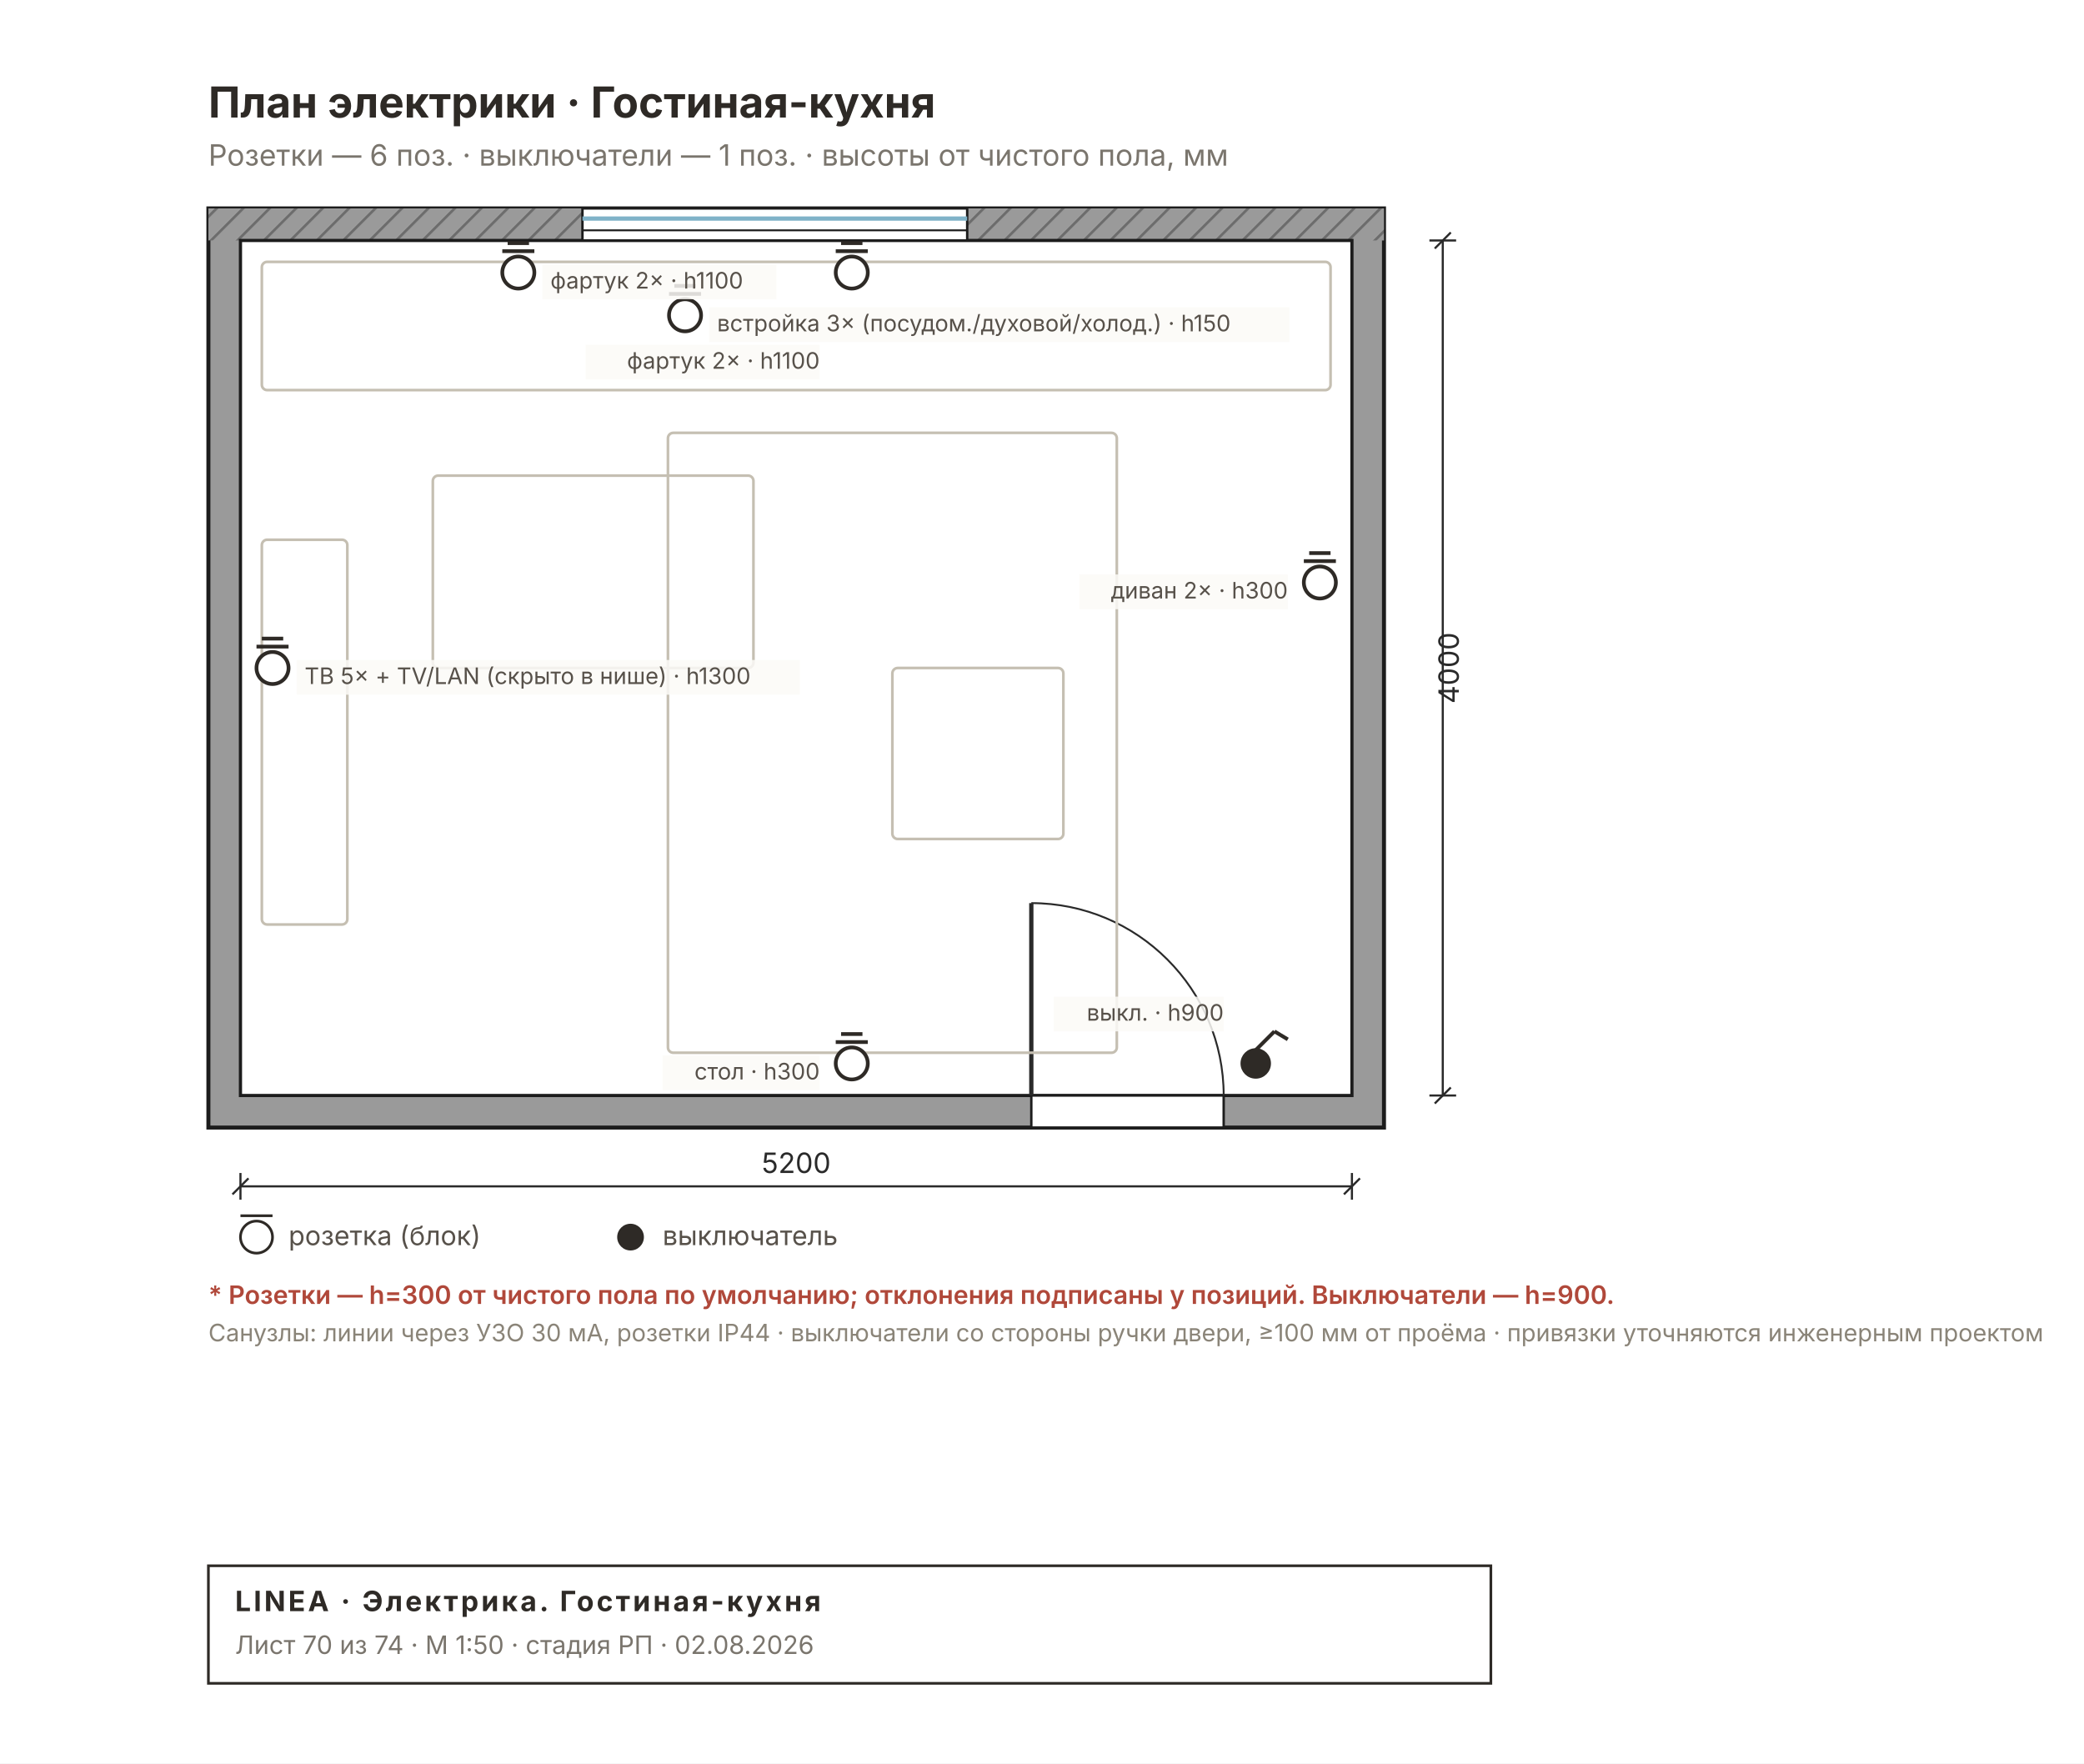
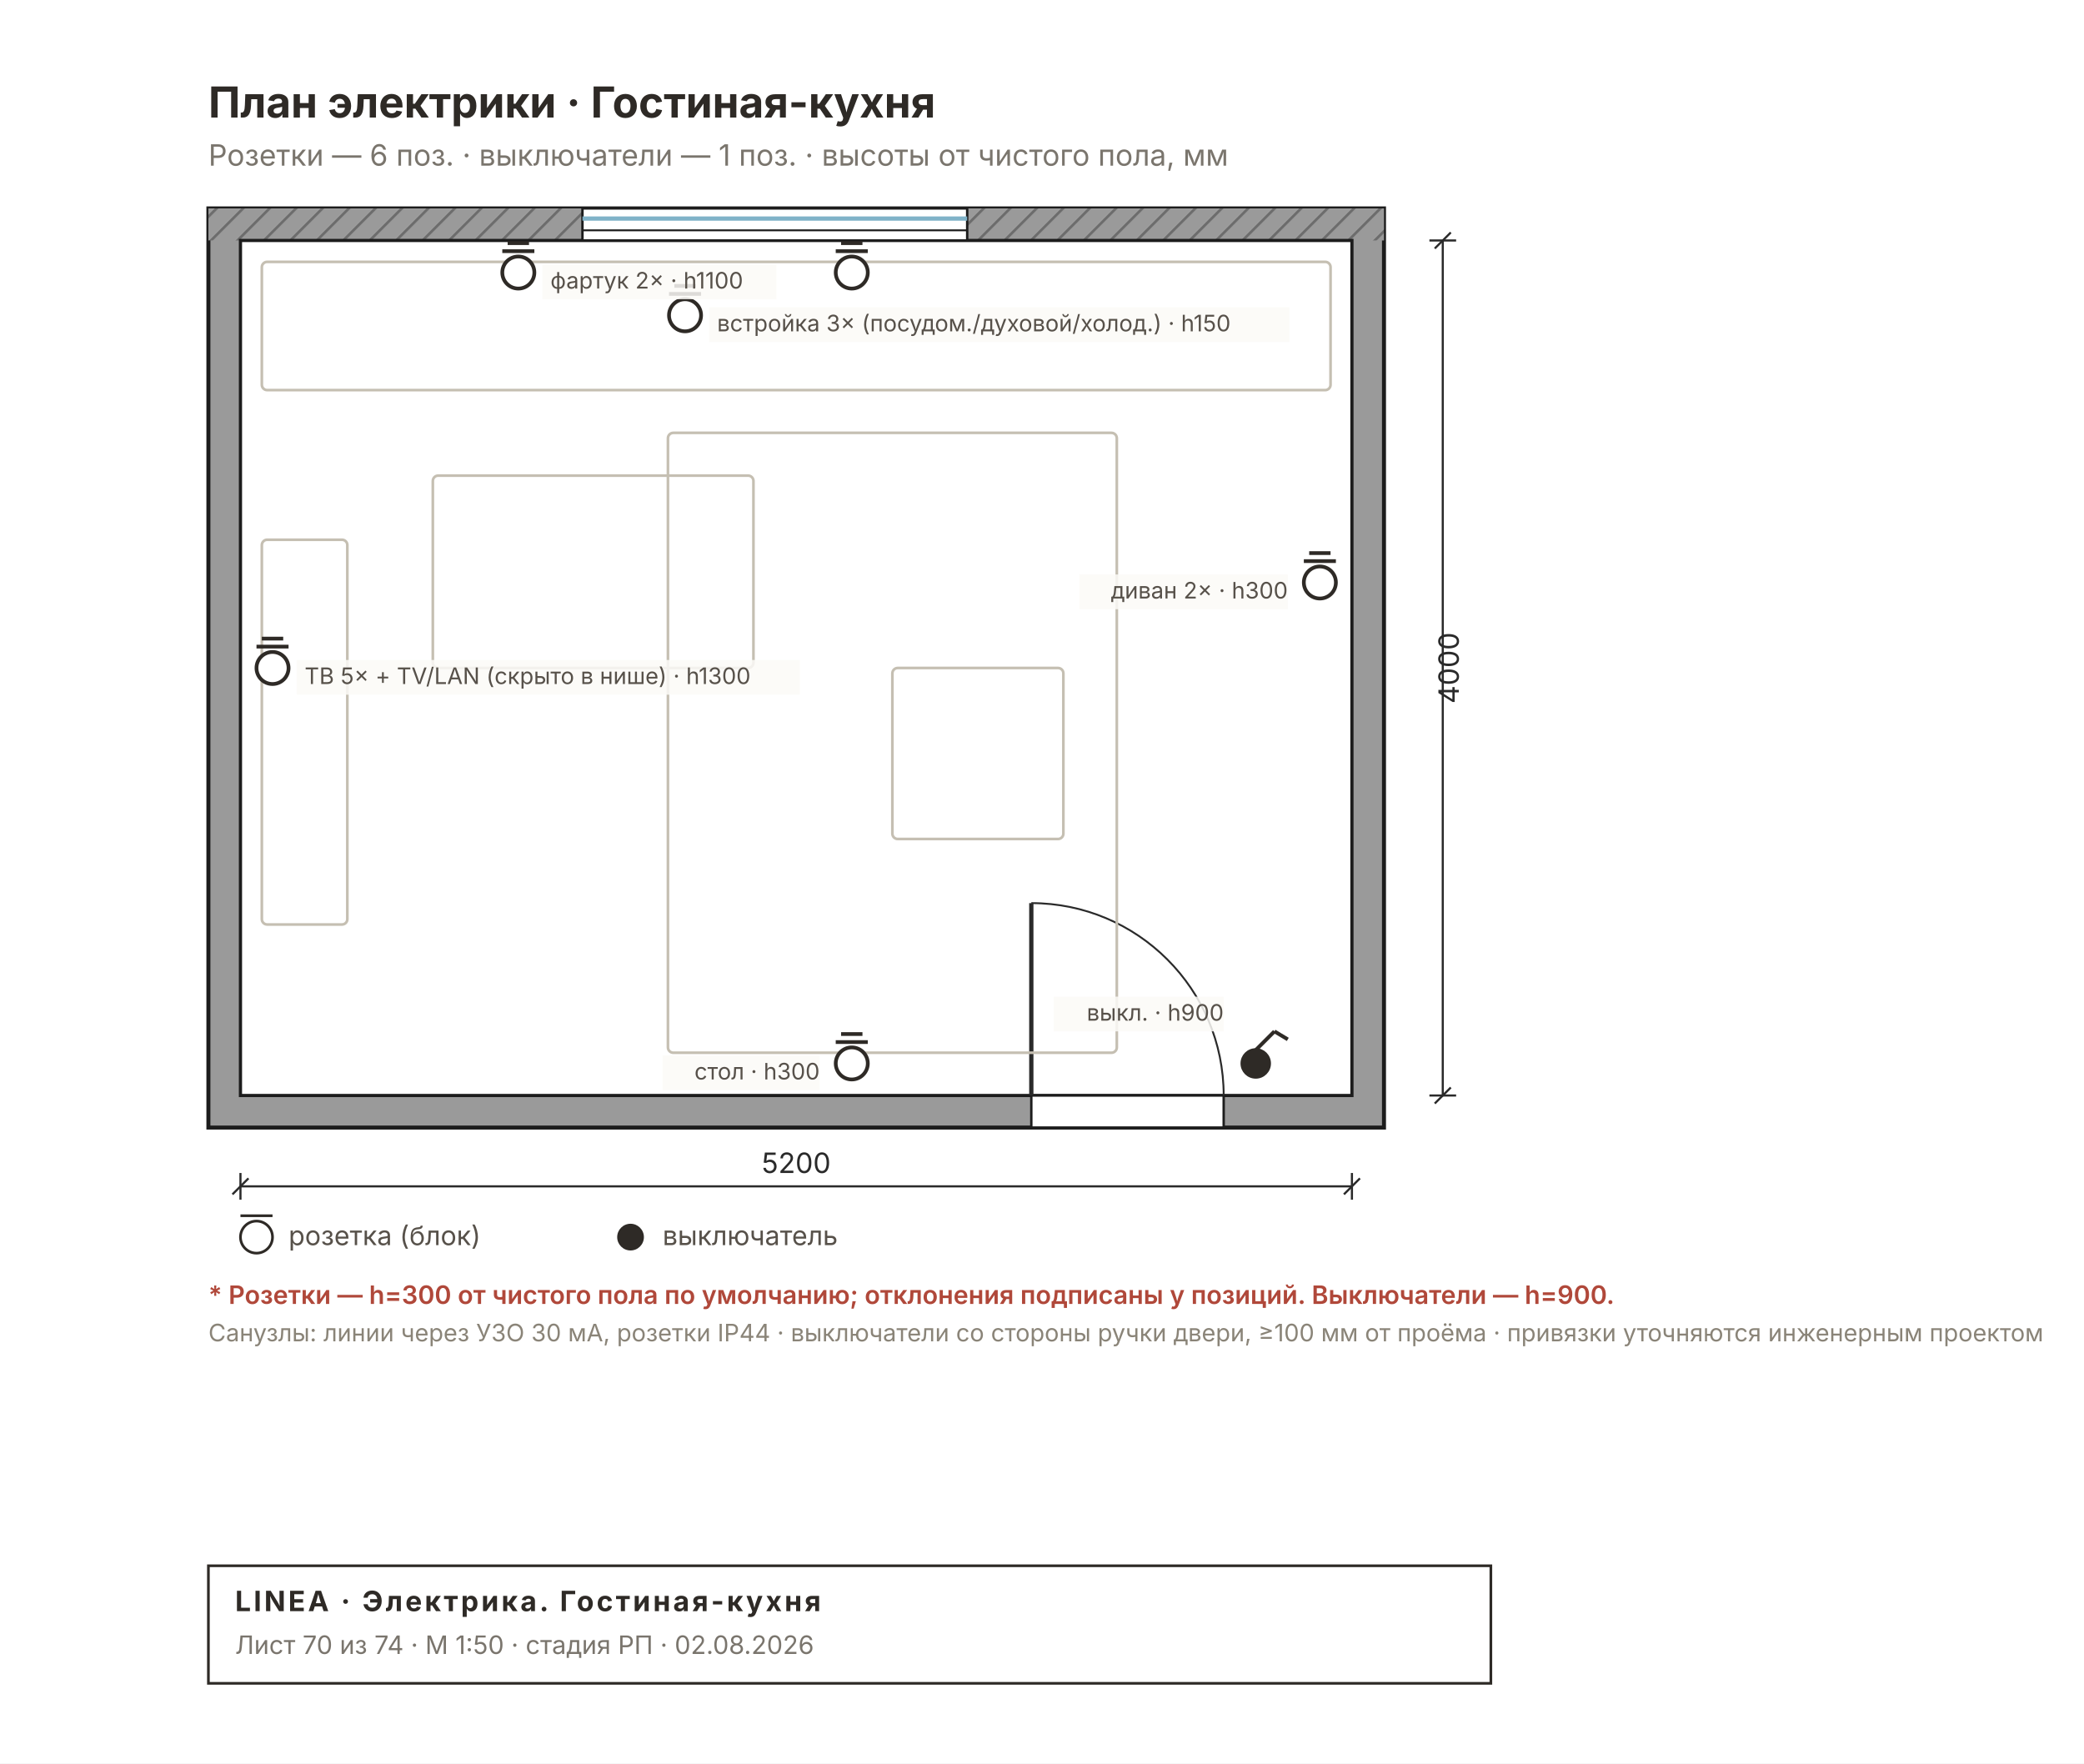
<svg xmlns="http://www.w3.org/2000/svg" width="780" height="660" viewBox="0 0 780 660" font-family="Inter, &quot;Helvetica Neue&quot;, Arial, sans-serif">
  <rect width="780" height="660" fill="#FFFFFF" />
  <defs>
    <pattern id="rh70" width="7" height="7" patternUnits="userSpaceOnUse" patternTransform="rotate(45)">
      <rect width="7" height="7" fill="#9A9A9A" />
      <line x1="0" y1="0" x2="0" y2="7" stroke="#6E6E6E" stroke-width="2" />
    </pattern>
  </defs>
  <rect x="78" y="78" width="440" height="344" fill="#9A9A9A" stroke="#1C1C1C" stroke-width="1.5" />
  <rect x="78" y="78" width="440" height="12" fill="url(#rh70)" />
  <rect x="90" y="90" width="416" height="320" fill="#FFFFFF" stroke="#1C1C1C" stroke-width="1.2" />
  <rect x="218" y="78" width="144" height="12" fill="#FFFFFF" stroke="#1C1C1C" stroke-width="0.9" />
  <line x1="218" y1="81.8" x2="362" y2="81.8" stroke="#7FB2C8" stroke-width="1.6" />
  <line x1="218" y1="86.2" x2="362" y2="86.2" stroke="#1C1C1C" stroke-width="0.7" />
  <rect x="386" y="410" width="72" height="12" fill="#FFFFFF" stroke="#1C1C1C" stroke-width="0.9" />
  <line x1="386" y1="410" x2="386" y2="338" stroke="#2A2A2A" stroke-width="1.6" />
  <path d="M 458 410 A 72 72 0 0 0 386 338" fill="none" stroke="#2A2A2A" stroke-width="0.7" />
  <rect x="98" y="98" width="400" height="48" fill="none" stroke="#C5BFB2" stroke-width="1" rx="2" />
  <rect x="250" y="162" width="168" height="232" fill="none" stroke="#C5BFB2" stroke-width="1" rx="2" />
  <rect x="162" y="178" width="120" height="72" fill="none" stroke="#C5BFB2" stroke-width="1" rx="2" />
  <rect x="334" y="250" width="64" height="64" fill="none" stroke="#C5BFB2" stroke-width="1" rx="2" />
  <rect x="98" y="202" width="32" height="144" fill="none" stroke="#C5BFB2" stroke-width="1" rx="2" />
  <g stroke="#2E2A26" stroke-width="1.4">
    <circle cx="470" cy="398" r="5" fill="#2E2A26" />
    <line x1="470" y1="393" x2="477" y2="386" />
    <line x1="477" y1="386" x2="482" y2="389" />
  </g>
  <g stroke="#2E2A26" stroke-width="1.4">
    <circle cx="194" cy="102" r="6" fill="#FFF" />
    <line x1="188" y1="94" x2="200" y2="94" />
    <line x1="190" y1="91" x2="198" y2="91" />
  </g>
  <g stroke="#2E2A26" stroke-width="1.4">
    <circle cx="318.8" cy="102" r="6" fill="#FFF" />
    <line x1="312.8" y1="94" x2="324.8" y2="94" />
    <line x1="314.8" y1="91" x2="322.8" y2="91" />
  </g>
  <g stroke="#2E2A26" stroke-width="1.4">
    <circle cx="256.4" cy="118" r="6" fill="#FFF" />
    <line x1="250.4" y1="110" x2="262.4" y2="110" />
    <line x1="252.4" y1="107" x2="260.4" y2="107" />
  </g>
  <g stroke="#2E2A26" stroke-width="1.4">
    <circle cx="102" cy="250" r="6" fill="#FFF" />
    <line x1="96" y1="242" x2="108" y2="242" />
    <line x1="98" y1="239" x2="106" y2="239" />
  </g>
  <g stroke="#2E2A26" stroke-width="1.4">
    <circle cx="494" cy="218" r="6" fill="#FFF" />
    <line x1="488" y1="210" x2="500" y2="210" />
    <line x1="490" y1="207" x2="498" y2="207" />
  </g>
  <g stroke="#2E2A26" stroke-width="1.4">
    <circle cx="318.8" cy="398" r="6" fill="#FFF" />
    <line x1="312.8" y1="390" x2="324.8" y2="390" />
    <line x1="314.8" y1="387" x2="322.8" y2="387" />
  </g>
  <rect x="394.4" y="373" width="63.6" height="13" fill="#FBFAF6D9" />
  <text x="458" y="382" font-size="8.5" fill="#57514A" text-anchor="end">выкл. · h900</text>
  <rect x="203" y="99" width="87.6" height="13" fill="#FBFAF6D9" />
  <text x="206" y="108" font-size="8.5" fill="#57514A" text-anchor="start">фартук 2× · h1100</text>
-   <rect x="219.2" y="129" width="87.6" height="13" fill="#FBFAF6D9" />
-   <text x="306.8" y="138" font-size="8.5" fill="#57514A" text-anchor="end">фартук 2× · h1100</text>
  <rect x="265.4" y="115" width="217.2" height="13" fill="#FBFAF6D9" />
  <text x="268.4" y="124" font-size="8.5" fill="#57514A" text-anchor="start">встройка 3× (посудом./духовой/холод.) · h150</text>
  <rect x="111" y="247" width="188.4" height="13" fill="#FBFAF6D9" />
  <text x="114" y="256" font-size="8.5" fill="#57514A" text-anchor="start">ТВ 5× + TV/LAN (скрыто в нише) · h1300</text>
  <rect x="404" y="215" width="78" height="13" fill="#FBFAF6D9" />
  <text x="482" y="224" font-size="8.5" fill="#57514A" text-anchor="end">диван 2× · h300</text>
  <rect x="248" y="395" width="58.8" height="13" fill="#FBFAF6D9" />
  <text x="306.8" y="404" font-size="8.5" fill="#57514A" text-anchor="end">стол · h300</text>
  <text x="78" y="44" font-size="16" font-weight="700" fill="#2E2A26">План электрики · Гостиная-кухня</text>
  <text x="78" y="62" font-size="11" fill="#7A756D">Розетки — 6 поз. · выключатели — 1 поз. · высоты от чистого пола, мм</text>
  <g stroke="#2A2A2A" stroke-width="0.8" fill="none">
    <line x1="90" y1="444" x2="506" y2="444" />
    <line x1="90" y1="439" x2="90" y2="449" />
    <line x1="506" y1="439" x2="506" y2="449" />
    <line x1="87" y1="447" x2="93" y2="441" />
    <line x1="503" y1="447" x2="509" y2="441" />
  </g>
  <text x="298" y="439" font-size="10.5" fill="#2A2A2A" text-anchor="middle">5200</text>
  <g stroke="#2A2A2A" stroke-width="0.8" fill="none">
    <line x1="540" y1="90" x2="540" y2="410" />
    <line x1="535" y1="90" x2="545" y2="90" />
    <line x1="535" y1="410" x2="545" y2="410" />
    <line x1="537" y1="93" x2="543" y2="87" />
    <line x1="537" y1="413" x2="543" y2="407" />
  </g>
  <text x="546" y="250" font-size="10.5" fill="#2A2A2A" transform="rotate(-90 546 250)" text-anchor="middle">4000</text>
  <g font-size="10" fill="#57514A">
    <circle cx="96" cy="463" r="6" fill="#FFF" stroke="#2E2A26" />
    <line x1="90" y1="455" x2="102" y2="455" stroke="#2E2A26" />
    <text x="108" y="466">розетка (блок)</text>
    <circle cx="236" cy="463" r="5" fill="#2E2A26" />
    <text x="248" y="466">выключатель</text>
  </g>
  <text x="78" y="488" font-size="9.5" font-weight="600" fill="#B0483A">* Розетки — h=300 от чистого пола по умолчанию; отклонения подписаны у позиций. Выключатели — h=900.</text>
  <text x="78" y="502" font-size="9" fill="#8A8478">Санузлы: линии через УЗО 30 мА, розетки IP44 · выключатели со стороны ручки двери, ≥100 мм от проёма · привязки уточняются инженерным проектом</text>
  <g>
    <rect x="78" y="586" width="480" height="44" fill="none" stroke="#2E2A26" stroke-width="1" />
    <text x="88" y="603" font-size="10.5" font-weight="700" fill="#2E2A26" letter-spacing="1">LINEA · Электрика. Гостиная-кухня</text>
    <text x="88" y="619" font-size="9.5" fill="#7A756D">Лист 70 из 74 · М 1:50 · стадия РП · 02.08.2026</text>
  </g>
</svg>
